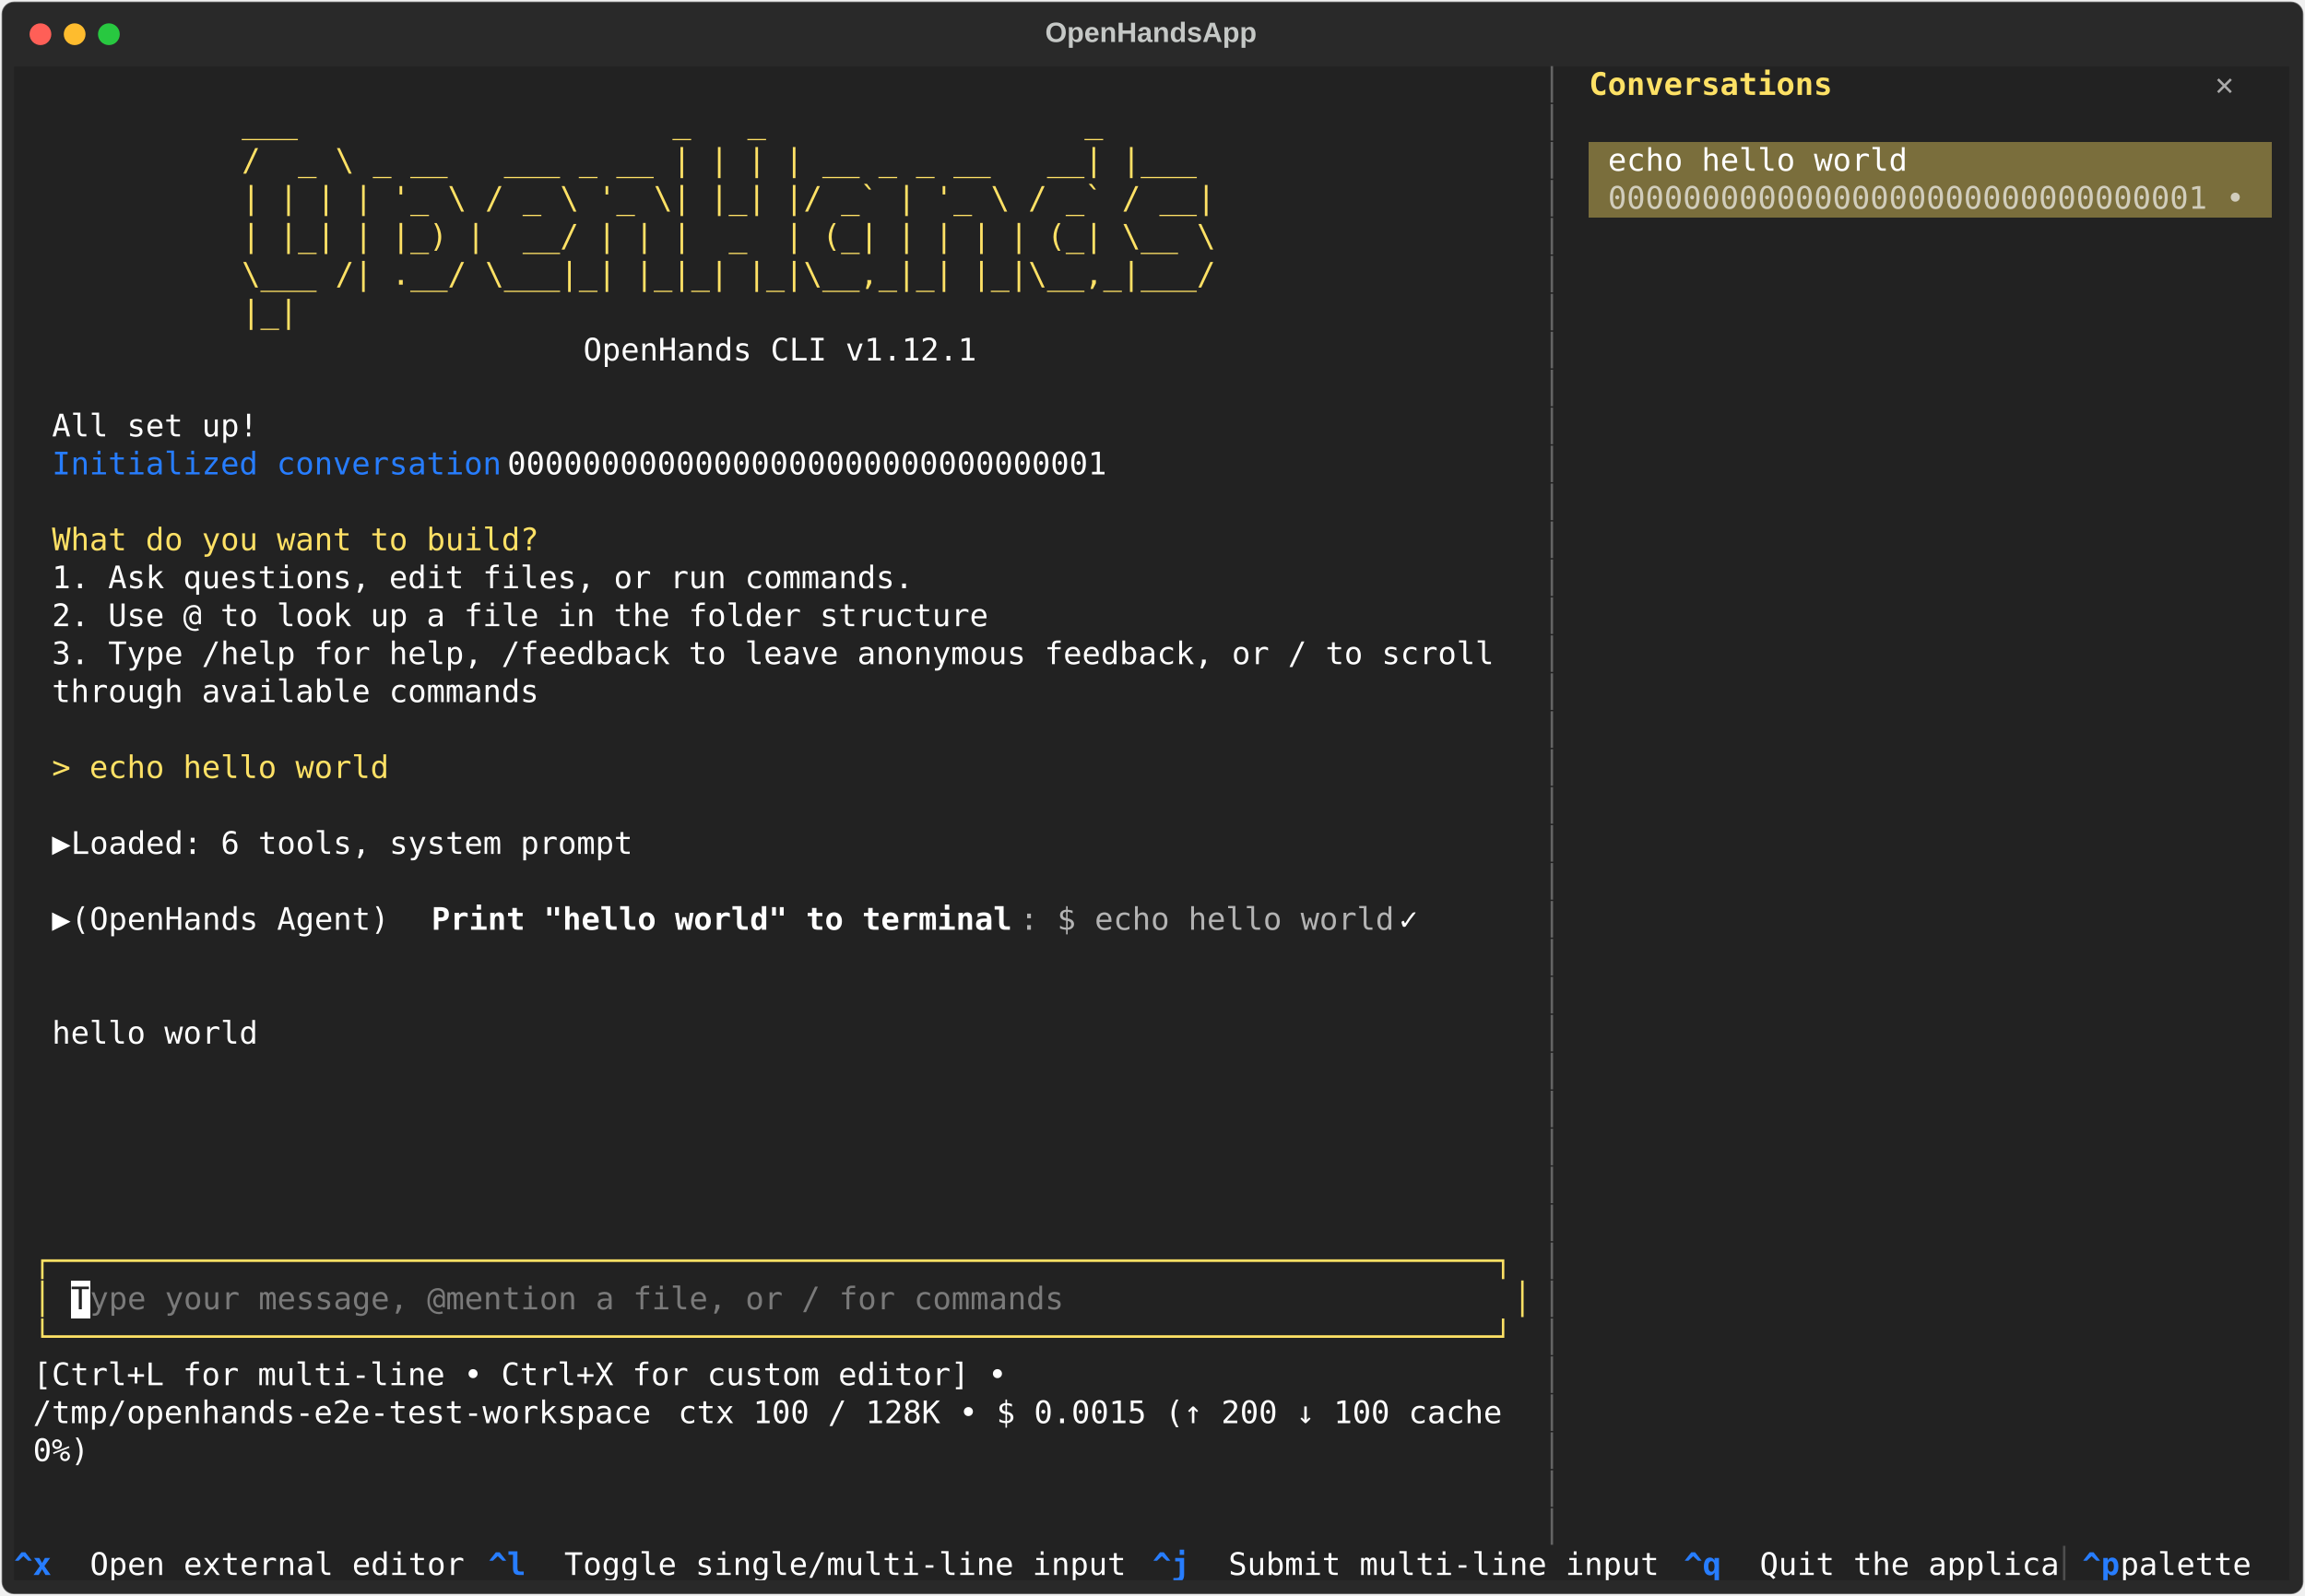
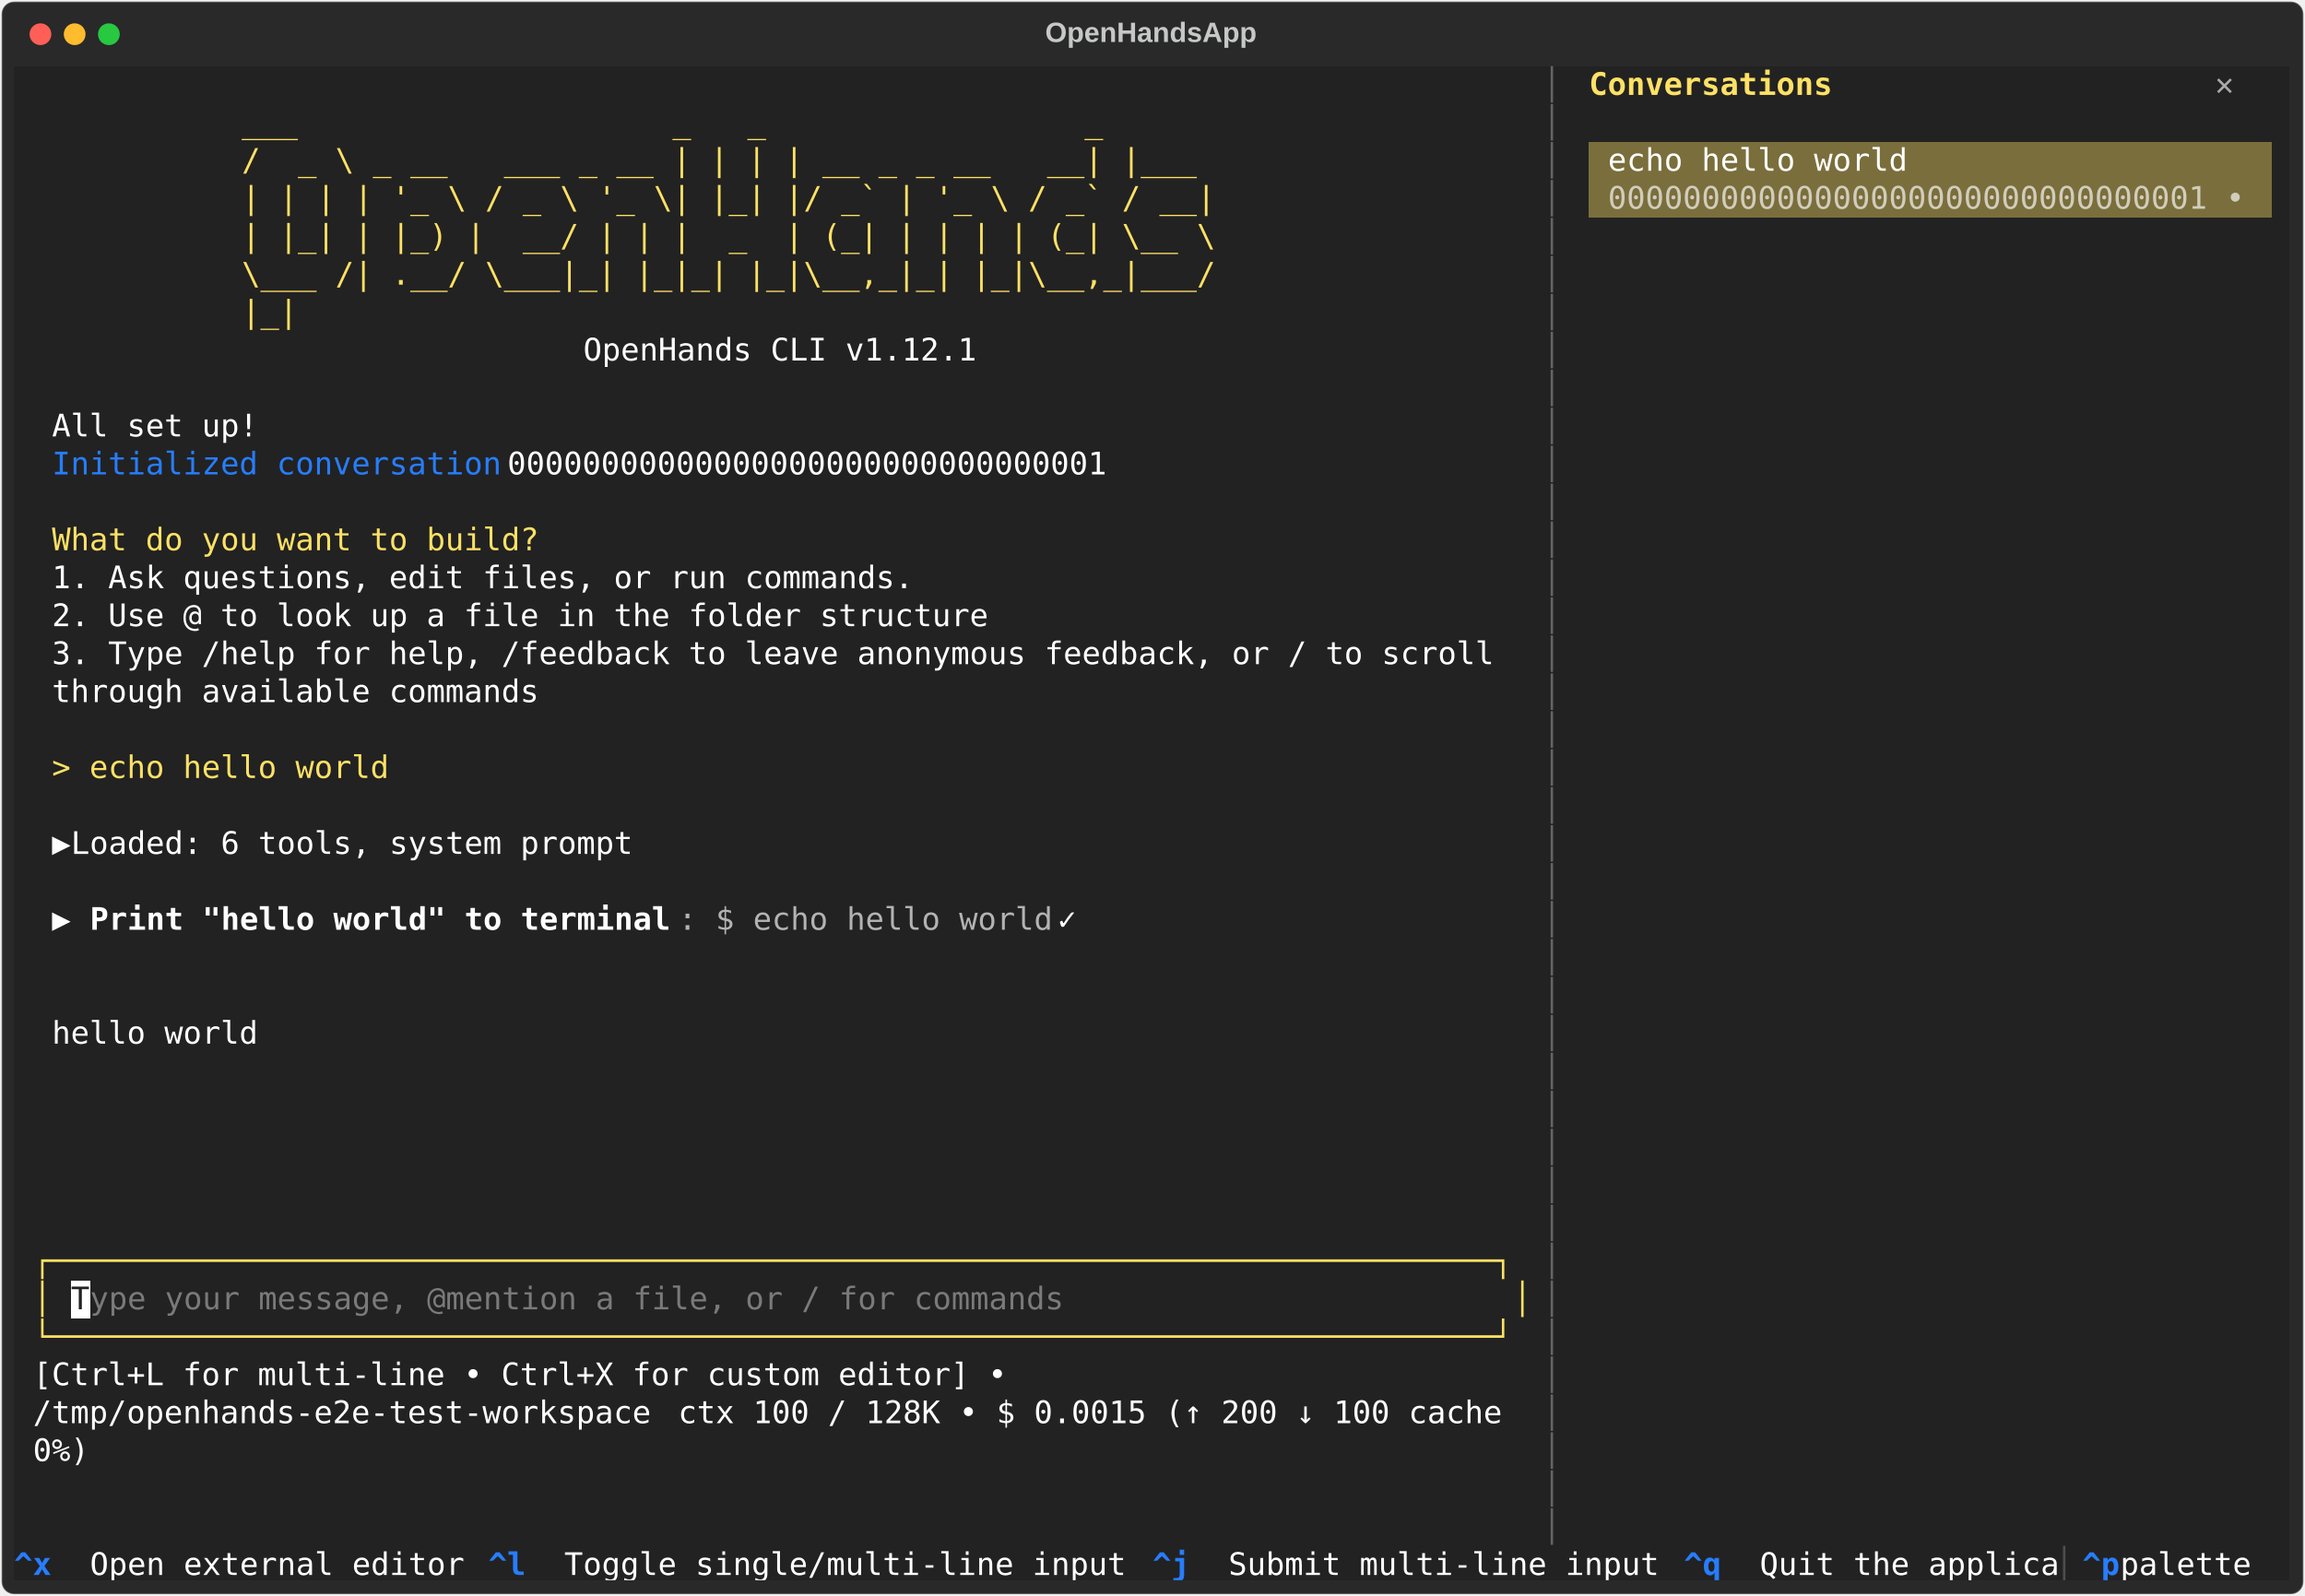
<svg xmlns="http://www.w3.org/2000/svg" class="rich-terminal" viewBox="0 0 1482 1026.0">
  <style>

    @font-face {
        font-family: "Fira Code";
        src: local("FiraCode-Regular"),
                url("https://cdnjs.cloudflare.com/ajax/libs/firacode/6.2.0/woff2/FiraCode-Regular.woff2") format("woff2"),
                url("https://cdnjs.cloudflare.com/ajax/libs/firacode/6.2.0/woff/FiraCode-Regular.woff") format("woff");
        font-style: normal;
        font-weight: 400;
    }
    @font-face {
        font-family: "Fira Code";
        src: local("FiraCode-Bold"),
                url("https://cdnjs.cloudflare.com/ajax/libs/firacode/6.2.0/woff2/FiraCode-Bold.woff2") format("woff2"),
                url("https://cdnjs.cloudflare.com/ajax/libs/firacode/6.2.0/woff/FiraCode-Bold.woff") format("woff");
        font-style: bold;
        font-weight: 700;
    }

    .terminal-matrix {
        font-family: Fira Code, monospace;
        font-size: 20px;
        line-height: 24.4px;
        font-variant-east-asian: full-width;
    }

    .terminal-title {
        font-size: 18px;
        font-weight: bold;
        font-family: arial;
    }

    .terminal-r1 { fill: #c5c8c6 }
.terminal-r2 { fill: #646464 }
.terminal-r3 { fill: #fee165;font-weight: bold }
.terminal-r4 { fill: #aaaaaa;font-weight: bold }
.terminal-r5 { fill: #ffe165 }
.terminal-r6 { fill: #ffffff }
.terminal-r7 { fill: #d1cdbc }
.terminal-r8 { fill: #277dff }
.terminal-r9 { fill: #fee165 }
.terminal-r10 { fill: #ffffff;font-weight: bold }
.terminal-r11 { fill: #b3b3b3 }
.terminal-r12 { fill: #222222 }
.terminal-r13 { fill: #7a7a7a }
.terminal-r14 { fill: #277dff;font-weight: bold }
.terminal-r15 { fill: #4e4e4e }
    </style>
  <defs>
    <clipPath id="terminal-clip-terminal">
      <rect x="0" y="0" width="1463.0" height="975.0" />
    </clipPath>
    <clipPath id="terminal-line-0">
      <rect x="0" y="1.5" width="1464" height="24.65" />
    </clipPath>
    <clipPath id="terminal-line-1">
      <rect x="0" y="25.9" width="1464" height="24.65" />
    </clipPath>
    <clipPath id="terminal-line-2">
      <rect x="0" y="50.3" width="1464" height="24.65" />
    </clipPath>
    <clipPath id="terminal-line-3">
      <rect x="0" y="74.7" width="1464" height="24.65" />
    </clipPath>
    <clipPath id="terminal-line-4">
      <rect x="0" y="99.1" width="1464" height="24.65" />
    </clipPath>
    <clipPath id="terminal-line-5">
      <rect x="0" y="123.5" width="1464" height="24.65" />
    </clipPath>
    <clipPath id="terminal-line-6">
      <rect x="0" y="147.9" width="1464" height="24.65" />
    </clipPath>
    <clipPath id="terminal-line-7">
      <rect x="0" y="172.3" width="1464" height="24.65" />
    </clipPath>
    <clipPath id="terminal-line-8">
      <rect x="0" y="196.7" width="1464" height="24.65" />
    </clipPath>
    <clipPath id="terminal-line-9">
      <rect x="0" y="221.1" width="1464" height="24.65" />
    </clipPath>
    <clipPath id="terminal-line-10">
      <rect x="0" y="245.5" width="1464" height="24.65" />
    </clipPath>
    <clipPath id="terminal-line-11">
      <rect x="0" y="269.9" width="1464" height="24.65" />
    </clipPath>
    <clipPath id="terminal-line-12">
      <rect x="0" y="294.3" width="1464" height="24.65" />
    </clipPath>
    <clipPath id="terminal-line-13">
      <rect x="0" y="318.7" width="1464" height="24.65" />
    </clipPath>
    <clipPath id="terminal-line-14">
      <rect x="0" y="343.1" width="1464" height="24.65" />
    </clipPath>
    <clipPath id="terminal-line-15">
      <rect x="0" y="367.5" width="1464" height="24.65" />
    </clipPath>
    <clipPath id="terminal-line-16">
      <rect x="0" y="391.9" width="1464" height="24.65" />
    </clipPath>
    <clipPath id="terminal-line-17">
      <rect x="0" y="416.3" width="1464" height="24.65" />
    </clipPath>
    <clipPath id="terminal-line-18">
      <rect x="0" y="440.7" width="1464" height="24.65" />
    </clipPath>
    <clipPath id="terminal-line-19">
      <rect x="0" y="465.1" width="1464" height="24.65" />
    </clipPath>
    <clipPath id="terminal-line-20">
      <rect x="0" y="489.5" width="1464" height="24.65" />
    </clipPath>
    <clipPath id="terminal-line-21">
      <rect x="0" y="513.9" width="1464" height="24.65" />
    </clipPath>
    <clipPath id="terminal-line-22">
      <rect x="0" y="538.3" width="1464" height="24.65" />
    </clipPath>
    <clipPath id="terminal-line-23">
      <rect x="0" y="562.7" width="1464" height="24.65" />
    </clipPath>
    <clipPath id="terminal-line-24">
      <rect x="0" y="587.1" width="1464" height="24.65" />
    </clipPath>
    <clipPath id="terminal-line-25">
      <rect x="0" y="611.5" width="1464" height="24.65" />
    </clipPath>
    <clipPath id="terminal-line-26">
      <rect x="0" y="635.9" width="1464" height="24.65" />
    </clipPath>
    <clipPath id="terminal-line-27">
      <rect x="0" y="660.3" width="1464" height="24.65" />
    </clipPath>
    <clipPath id="terminal-line-28">
      <rect x="0" y="684.7" width="1464" height="24.65" />
    </clipPath>
    <clipPath id="terminal-line-29">
      <rect x="0" y="709.1" width="1464" height="24.65" />
    </clipPath>
    <clipPath id="terminal-line-30">
      <rect x="0" y="733.5" width="1464" height="24.65" />
    </clipPath>
    <clipPath id="terminal-line-31">
      <rect x="0" y="757.9" width="1464" height="24.65" />
    </clipPath>
    <clipPath id="terminal-line-32">
      <rect x="0" y="782.3" width="1464" height="24.65" />
    </clipPath>
    <clipPath id="terminal-line-33">
      <rect x="0" y="806.7" width="1464" height="24.65" />
    </clipPath>
    <clipPath id="terminal-line-34">
      <rect x="0" y="831.1" width="1464" height="24.65" />
    </clipPath>
    <clipPath id="terminal-line-35">
      <rect x="0" y="855.5" width="1464" height="24.65" />
    </clipPath>
    <clipPath id="terminal-line-36">
      <rect x="0" y="879.9" width="1464" height="24.65" />
    </clipPath>
    <clipPath id="terminal-line-37">
      <rect x="0" y="904.3" width="1464" height="24.65" />
    </clipPath>
    <clipPath id="terminal-line-38">
      <rect x="0" y="928.7" width="1464" height="24.65" />
    </clipPath>
  </defs>
  <rect fill="#292929" stroke="rgba(255,255,255,0.35)" stroke-width="1" x="1" y="1" width="1480" height="1024" rx="8" />
  <text class="terminal-title" fill="#c5c8c6" text-anchor="middle" x="740" y="27">OpenHandsApp</text>
  <g transform="translate(26,22)">
    <circle cx="0" cy="0" r="7" fill="#ff5f57" />
    <circle cx="22" cy="0" r="7" fill="#febc2e" />
    <circle cx="44" cy="0" r="7" fill="#28c840" />
  </g>
  <g transform="translate(9, 41)" clip-path="url(#terminal-clip-terminal)">
    <rect fill="#222222" x="0" y="1.5" width="988.2" height="24.65" shape-rendering="crispEdges" />
    <rect fill="#222222" x="988.2" y="1.5" width="12.2" height="24.65" shape-rendering="crispEdges" />
    <rect fill="#222222" x="1000.4" y="1.5" width="12.2" height="24.65" shape-rendering="crispEdges" />
    <rect fill="#222222" x="1012.6" y="1.5" width="158.6" height="24.65" shape-rendering="crispEdges" />
    <rect fill="#222222" x="1171.2" y="1.5" width="244" height="24.65" shape-rendering="crispEdges" />
    <rect fill="#222222" x="1415.2" y="1.5" width="36.6" height="24.65" shape-rendering="crispEdges" />
    <rect fill="#222222" x="1451.8" y="1.5" width="12.2" height="24.65" shape-rendering="crispEdges" />
    <rect fill="#222222" x="0" y="25.9" width="146.4" height="24.65" shape-rendering="crispEdges" />
    <rect fill="#222222" x="146.4" y="25.9" width="695.4" height="24.65" shape-rendering="crispEdges" />
    <rect fill="#222222" x="841.8" y="25.9" width="146.4" height="24.65" shape-rendering="crispEdges" />
    <rect fill="#222222" x="988.2" y="25.9" width="12.2" height="24.65" shape-rendering="crispEdges" />
    <rect fill="#222222" x="1000.4" y="25.9" width="463.6" height="24.65" shape-rendering="crispEdges" />
    <rect fill="#222222" x="0" y="50.3" width="146.4" height="24.65" shape-rendering="crispEdges" />
    <rect fill="#222222" x="146.4" y="50.3" width="695.4" height="24.65" shape-rendering="crispEdges" />
    <rect fill="#222222" x="841.8" y="50.3" width="146.4" height="24.65" shape-rendering="crispEdges" />
    <rect fill="#222222" x="988.2" y="50.3" width="12.2" height="24.65" shape-rendering="crispEdges" />
    <rect fill="#222222" x="1000.4" y="50.3" width="12.2" height="24.65" shape-rendering="crispEdges" />
    <rect fill="#7a6e3c" x="1012.6" y="50.3" width="12.2" height="24.65" shape-rendering="crispEdges" />
    <rect fill="#7a6e3c" x="1024.8" y="50.3" width="195.2" height="24.65" shape-rendering="crispEdges" />
    <rect fill="#7a6e3c" x="1220" y="50.3" width="231.8" height="24.65" shape-rendering="crispEdges" />
    <rect fill="#222222" x="1451.8" y="50.3" width="12.2" height="24.65" shape-rendering="crispEdges" />
    <rect fill="#222222" x="0" y="74.7" width="146.4" height="24.65" shape-rendering="crispEdges" />
    <rect fill="#222222" x="146.4" y="74.7" width="695.4" height="24.65" shape-rendering="crispEdges" />
    <rect fill="#222222" x="841.8" y="74.7" width="146.4" height="24.65" shape-rendering="crispEdges" />
    <rect fill="#222222" x="988.2" y="74.7" width="12.2" height="24.65" shape-rendering="crispEdges" />
    <rect fill="#222222" x="1000.4" y="74.7" width="12.2" height="24.65" shape-rendering="crispEdges" />
    <rect fill="#7a6e3c" x="1012.6" y="74.7" width="12.2" height="24.65" shape-rendering="crispEdges" />
    <rect fill="#7a6e3c" x="1024.8" y="74.7" width="414.8" height="24.65" shape-rendering="crispEdges" />
    <rect fill="#7a6e3c" x="1439.6" y="74.7" width="12.2" height="24.65" shape-rendering="crispEdges" />
    <rect fill="#222222" x="1451.8" y="74.7" width="12.2" height="24.65" shape-rendering="crispEdges" />
    <rect fill="#222222" x="0" y="99.1" width="146.4" height="24.65" shape-rendering="crispEdges" />
    <rect fill="#222222" x="146.4" y="99.1" width="695.4" height="24.65" shape-rendering="crispEdges" />
    <rect fill="#222222" x="841.8" y="99.1" width="146.4" height="24.65" shape-rendering="crispEdges" />
    <rect fill="#222222" x="988.2" y="99.1" width="12.2" height="24.65" shape-rendering="crispEdges" />
    <rect fill="#222222" x="1000.4" y="99.1" width="463.6" height="24.65" shape-rendering="crispEdges" />
    <rect fill="#222222" x="0" y="123.5" width="146.4" height="24.65" shape-rendering="crispEdges" />
    <rect fill="#222222" x="146.4" y="123.5" width="695.4" height="24.65" shape-rendering="crispEdges" />
    <rect fill="#222222" x="841.8" y="123.5" width="146.4" height="24.65" shape-rendering="crispEdges" />
    <rect fill="#222222" x="988.2" y="123.5" width="12.2" height="24.65" shape-rendering="crispEdges" />
    <rect fill="#222222" x="1000.4" y="123.5" width="463.6" height="24.65" shape-rendering="crispEdges" />
    <rect fill="#222222" x="0" y="147.9" width="146.4" height="24.65" shape-rendering="crispEdges" />
    <rect fill="#222222" x="146.4" y="147.9" width="695.4" height="24.65" shape-rendering="crispEdges" />
    <rect fill="#222222" x="841.8" y="147.9" width="146.4" height="24.65" shape-rendering="crispEdges" />
    <rect fill="#222222" x="988.2" y="147.9" width="12.2" height="24.65" shape-rendering="crispEdges" />
    <rect fill="#222222" x="1000.4" y="147.9" width="463.6" height="24.65" shape-rendering="crispEdges" />
    <rect fill="#222222" x="0" y="172.3" width="366" height="24.65" shape-rendering="crispEdges" />
    <rect fill="#222222" x="366" y="172.3" width="256.2" height="24.65" shape-rendering="crispEdges" />
    <rect fill="#222222" x="622.2" y="172.3" width="366" height="24.65" shape-rendering="crispEdges" />
    <rect fill="#222222" x="988.2" y="172.3" width="12.2" height="24.65" shape-rendering="crispEdges" />
    <rect fill="#222222" x="1000.4" y="172.3" width="463.6" height="24.65" shape-rendering="crispEdges" />
    <rect fill="#222222" x="0" y="196.7" width="988.2" height="24.65" shape-rendering="crispEdges" />
    <rect fill="#222222" x="988.2" y="196.7" width="12.2" height="24.65" shape-rendering="crispEdges" />
    <rect fill="#222222" x="1000.4" y="196.7" width="463.6" height="24.65" shape-rendering="crispEdges" />
    <rect fill="#222222" x="0" y="221.1" width="24.4" height="24.65" shape-rendering="crispEdges" />
    <rect fill="#222222" x="24.4" y="221.1" width="134.2" height="24.65" shape-rendering="crispEdges" />
    <rect fill="#222222" x="158.6" y="221.1" width="829.6" height="24.65" shape-rendering="crispEdges" />
    <rect fill="#222222" x="988.2" y="221.1" width="12.2" height="24.65" shape-rendering="crispEdges" />
    <rect fill="#222222" x="1000.4" y="221.1" width="463.6" height="24.65" shape-rendering="crispEdges" />
    <rect fill="#222222" x="0" y="245.5" width="24.4" height="24.65" shape-rendering="crispEdges" />
    <rect fill="#222222" x="24.4" y="245.5" width="292.8" height="24.65" shape-rendering="crispEdges" />
    <rect fill="#222222" x="317.2" y="245.5" width="402.6" height="24.65" shape-rendering="crispEdges" />
    <rect fill="#222222" x="719.8" y="245.5" width="268.4" height="24.65" shape-rendering="crispEdges" />
    <rect fill="#222222" x="988.2" y="245.5" width="12.2" height="24.65" shape-rendering="crispEdges" />
    <rect fill="#222222" x="1000.4" y="245.5" width="463.6" height="24.65" shape-rendering="crispEdges" />
    <rect fill="#222222" x="0" y="269.9" width="988.2" height="24.65" shape-rendering="crispEdges" />
    <rect fill="#222222" x="988.2" y="269.9" width="12.2" height="24.65" shape-rendering="crispEdges" />
    <rect fill="#222222" x="1000.4" y="269.9" width="463.6" height="24.65" shape-rendering="crispEdges" />
    <rect fill="#222222" x="0" y="294.3" width="24.4" height="24.65" shape-rendering="crispEdges" />
    <rect fill="#222222" x="24.4" y="294.3" width="317.2" height="24.65" shape-rendering="crispEdges" />
    <rect fill="#222222" x="341.6" y="294.3" width="646.6" height="24.65" shape-rendering="crispEdges" />
    <rect fill="#222222" x="988.2" y="294.3" width="12.2" height="24.65" shape-rendering="crispEdges" />
    <rect fill="#222222" x="1000.4" y="294.3" width="463.6" height="24.65" shape-rendering="crispEdges" />
    <rect fill="#222222" x="0" y="318.7" width="24.4" height="24.65" shape-rendering="crispEdges" />
    <rect fill="#222222" x="24.4" y="318.7" width="561.2" height="24.65" shape-rendering="crispEdges" />
    <rect fill="#222222" x="585.6" y="318.7" width="402.6" height="24.65" shape-rendering="crispEdges" />
    <rect fill="#222222" x="988.2" y="318.7" width="12.2" height="24.65" shape-rendering="crispEdges" />
    <rect fill="#222222" x="1000.4" y="318.7" width="463.6" height="24.65" shape-rendering="crispEdges" />
    <rect fill="#222222" x="0" y="343.1" width="24.4" height="24.65" shape-rendering="crispEdges" />
    <rect fill="#222222" x="24.4" y="343.1" width="610" height="24.65" shape-rendering="crispEdges" />
    <rect fill="#222222" x="634.4" y="343.1" width="353.8" height="24.65" shape-rendering="crispEdges" />
    <rect fill="#222222" x="988.2" y="343.1" width="12.2" height="24.65" shape-rendering="crispEdges" />
    <rect fill="#222222" x="1000.4" y="343.1" width="463.6" height="24.65" shape-rendering="crispEdges" />
    <rect fill="#222222" x="0" y="367.5" width="24.4" height="24.65" shape-rendering="crispEdges" />
    <rect fill="#222222" x="24.4" y="367.5" width="939.4" height="24.65" shape-rendering="crispEdges" />
    <rect fill="#222222" x="963.8" y="367.5" width="24.4" height="24.65" shape-rendering="crispEdges" />
    <rect fill="#222222" x="988.2" y="367.5" width="12.2" height="24.65" shape-rendering="crispEdges" />
    <rect fill="#222222" x="1000.4" y="367.5" width="463.6" height="24.65" shape-rendering="crispEdges" />
    <rect fill="#222222" x="0" y="391.9" width="24.4" height="24.65" shape-rendering="crispEdges" />
    <rect fill="#222222" x="24.4" y="391.9" width="317.2" height="24.65" shape-rendering="crispEdges" />
    <rect fill="#222222" x="341.6" y="391.9" width="646.6" height="24.65" shape-rendering="crispEdges" />
    <rect fill="#222222" x="988.2" y="391.9" width="12.2" height="24.65" shape-rendering="crispEdges" />
    <rect fill="#222222" x="1000.4" y="391.9" width="463.6" height="24.65" shape-rendering="crispEdges" />
    <rect fill="#222222" x="0" y="416.3" width="988.2" height="24.65" shape-rendering="crispEdges" />
    <rect fill="#222222" x="988.2" y="416.3" width="12.2" height="24.65" shape-rendering="crispEdges" />
    <rect fill="#222222" x="1000.4" y="416.3" width="463.6" height="24.65" shape-rendering="crispEdges" />
    <rect fill="#222222" x="0" y="440.7" width="24.4" height="24.65" shape-rendering="crispEdges" />
    <rect fill="#222222" x="24.4" y="440.7" width="219.6" height="24.65" shape-rendering="crispEdges" />
    <rect fill="#222222" x="244" y="440.7" width="744.2" height="24.65" shape-rendering="crispEdges" />
    <rect fill="#222222" x="988.2" y="440.7" width="12.2" height="24.65" shape-rendering="crispEdges" />
    <rect fill="#222222" x="1000.4" y="440.7" width="463.6" height="24.65" shape-rendering="crispEdges" />
    <rect fill="#222222" x="0" y="465.1" width="988.2" height="24.65" shape-rendering="crispEdges" />
    <rect fill="#222222" x="988.2" y="465.1" width="12.2" height="24.65" shape-rendering="crispEdges" />
    <rect fill="#222222" x="1000.4" y="465.1" width="463.6" height="24.65" shape-rendering="crispEdges" />
    <rect fill="#222222" x="0" y="489.5" width="24.4" height="24.65" shape-rendering="crispEdges" />
    <rect fill="#222222" x="24.4" y="489.5" width="12.2" height="24.65" shape-rendering="crispEdges" />
    <rect fill="#222222" x="36.6" y="489.5" width="378.2" height="24.65" shape-rendering="crispEdges" />
    <rect fill="#222222" x="414.8" y="489.5" width="573.4" height="24.65" shape-rendering="crispEdges" />
    <rect fill="#222222" x="988.2" y="489.5" width="12.2" height="24.65" shape-rendering="crispEdges" />
    <rect fill="#222222" x="1000.4" y="489.5" width="463.6" height="24.65" shape-rendering="crispEdges" />
    <rect fill="#222222" x="0" y="513.9" width="988.2" height="24.65" shape-rendering="crispEdges" />
    <rect fill="#222222" x="988.2" y="513.9" width="12.2" height="24.65" shape-rendering="crispEdges" />
    <rect fill="#222222" x="1000.4" y="513.9" width="463.6" height="24.65" shape-rendering="crispEdges" />
    <rect fill="#222222" x="0" y="538.3" width="24.4" height="24.65" shape-rendering="crispEdges" />
    <rect fill="#222222" x="24.4" y="538.3" width="12.2" height="24.65" shape-rendering="crispEdges" />
-     <rect fill="#222222" x="36.6" y="538.3" width="231.8" height="24.65" shape-rendering="crispEdges" />
-     <rect fill="#222222" x="268.4" y="538.3" width="378.2" height="24.65" shape-rendering="crispEdges" />
-     <rect fill="#222222" x="646.6" y="538.3" width="244" height="24.65" shape-rendering="crispEdges" />
-     <rect fill="#222222" x="890.6" y="538.3" width="24.4" height="24.65" shape-rendering="crispEdges" />
-     <rect fill="#222222" x="915" y="538.3" width="73.2" height="24.65" shape-rendering="crispEdges" />
+     <rect fill="#222222" x="36.6" y="538.3" width="12.2" height="24.65" shape-rendering="crispEdges" />
+     <rect fill="#222222" x="48.8" y="538.3" width="378.2" height="24.65" shape-rendering="crispEdges" />
+     <rect fill="#222222" x="427" y="538.3" width="244" height="24.65" shape-rendering="crispEdges" />
+     <rect fill="#222222" x="671" y="538.3" width="24.4" height="24.65" shape-rendering="crispEdges" />
+     <rect fill="#222222" x="695.4" y="538.3" width="292.8" height="24.65" shape-rendering="crispEdges" />
    <rect fill="#222222" x="988.2" y="538.3" width="12.2" height="24.65" shape-rendering="crispEdges" />
    <rect fill="#222222" x="1000.4" y="538.3" width="463.6" height="24.65" shape-rendering="crispEdges" />
    <rect fill="#222222" x="0" y="562.7" width="988.2" height="24.65" shape-rendering="crispEdges" />
    <rect fill="#222222" x="988.2" y="562.7" width="12.2" height="24.65" shape-rendering="crispEdges" />
    <rect fill="#222222" x="1000.4" y="562.7" width="463.6" height="24.65" shape-rendering="crispEdges" />
    <rect fill="#222222" x="0" y="587.1" width="988.2" height="24.65" shape-rendering="crispEdges" />
    <rect fill="#222222" x="988.2" y="587.1" width="12.2" height="24.65" shape-rendering="crispEdges" />
    <rect fill="#222222" x="1000.4" y="587.1" width="463.6" height="24.65" shape-rendering="crispEdges" />
    <rect fill="#222222" x="0" y="611.5" width="24.4" height="24.65" shape-rendering="crispEdges" />
    <rect fill="#222222" x="24.4" y="611.5" width="134.2" height="24.65" shape-rendering="crispEdges" />
    <rect fill="#222222" x="158.6" y="611.5" width="829.6" height="24.65" shape-rendering="crispEdges" />
    <rect fill="#222222" x="988.2" y="611.5" width="12.2" height="24.65" shape-rendering="crispEdges" />
    <rect fill="#222222" x="1000.4" y="611.5" width="463.6" height="24.65" shape-rendering="crispEdges" />
    <rect fill="#222222" x="0" y="635.9" width="988.2" height="24.65" shape-rendering="crispEdges" />
    <rect fill="#222222" x="988.2" y="635.9" width="12.2" height="24.65" shape-rendering="crispEdges" />
    <rect fill="#222222" x="1000.4" y="635.9" width="463.6" height="24.65" shape-rendering="crispEdges" />
    <rect fill="#222222" x="0" y="660.3" width="988.2" height="24.65" shape-rendering="crispEdges" />
    <rect fill="#222222" x="988.2" y="660.3" width="12.2" height="24.65" shape-rendering="crispEdges" />
    <rect fill="#222222" x="1000.4" y="660.3" width="463.6" height="24.65" shape-rendering="crispEdges" />
    <rect fill="#222222" x="0" y="684.7" width="988.2" height="24.65" shape-rendering="crispEdges" />
    <rect fill="#222222" x="988.2" y="684.7" width="12.2" height="24.65" shape-rendering="crispEdges" />
    <rect fill="#222222" x="1000.4" y="684.7" width="463.6" height="24.65" shape-rendering="crispEdges" />
    <rect fill="#222222" x="0" y="709.1" width="988.2" height="24.65" shape-rendering="crispEdges" />
    <rect fill="#222222" x="988.2" y="709.1" width="12.2" height="24.65" shape-rendering="crispEdges" />
    <rect fill="#222222" x="1000.4" y="709.1" width="463.6" height="24.65" shape-rendering="crispEdges" />
    <rect fill="#222222" x="0" y="733.5" width="12.2" height="24.65" shape-rendering="crispEdges" />
    <rect fill="#222222" x="12.2" y="733.5" width="12.2" height="24.65" shape-rendering="crispEdges" />
    <rect fill="#222222" x="24.4" y="733.5" width="963.8" height="24.65" shape-rendering="crispEdges" />
    <rect fill="#222222" x="988.2" y="733.5" width="12.2" height="24.65" shape-rendering="crispEdges" />
    <rect fill="#222222" x="1000.4" y="733.5" width="463.6" height="24.65" shape-rendering="crispEdges" />
    <rect fill="#222222" x="0" y="757.9" width="12.2" height="24.65" shape-rendering="crispEdges" />
    <rect fill="#222222" x="12.2" y="757.9" width="963.8" height="24.65" shape-rendering="crispEdges" />
    <rect fill="#222222" x="976" y="757.9" width="12.2" height="24.65" shape-rendering="crispEdges" />
    <rect fill="#222222" x="988.2" y="757.9" width="12.2" height="24.65" shape-rendering="crispEdges" />
    <rect fill="#222222" x="1000.4" y="757.9" width="463.6" height="24.65" shape-rendering="crispEdges" />
    <rect fill="#222222" x="0" y="782.3" width="12.2" height="24.65" shape-rendering="crispEdges" />
    <rect fill="#222222" x="12.2" y="782.3" width="12.2" height="24.65" shape-rendering="crispEdges" />
    <rect fill="#222222" x="24.4" y="782.3" width="12.2" height="24.65" shape-rendering="crispEdges" />
    <rect fill="#ffffff" x="36.6" y="782.3" width="12.2" height="24.65" shape-rendering="crispEdges" />
    <rect fill="#222222" x="48.8" y="782.3" width="634.4" height="24.65" shape-rendering="crispEdges" />
    <rect fill="#222222" x="683.2" y="782.3" width="280.6" height="24.65" shape-rendering="crispEdges" />
    <rect fill="#222222" x="963.8" y="782.3" width="12.2" height="24.65" shape-rendering="crispEdges" />
    <rect fill="#222222" x="976" y="782.3" width="12.2" height="24.65" shape-rendering="crispEdges" />
    <rect fill="#222222" x="988.2" y="782.3" width="12.2" height="24.65" shape-rendering="crispEdges" />
    <rect fill="#222222" x="1000.4" y="782.3" width="463.6" height="24.65" shape-rendering="crispEdges" />
    <rect fill="#222222" x="0" y="806.7" width="12.2" height="24.65" shape-rendering="crispEdges" />
    <rect fill="#222222" x="12.2" y="806.7" width="963.8" height="24.65" shape-rendering="crispEdges" />
    <rect fill="#222222" x="976" y="806.7" width="12.2" height="24.65" shape-rendering="crispEdges" />
    <rect fill="#222222" x="988.2" y="806.7" width="12.2" height="24.65" shape-rendering="crispEdges" />
    <rect fill="#222222" x="1000.4" y="806.7" width="463.6" height="24.65" shape-rendering="crispEdges" />
    <rect fill="#222222" x="0" y="831.1" width="12.2" height="24.65" shape-rendering="crispEdges" />
    <rect fill="#222222" x="12.2" y="831.1" width="634.4" height="24.65" shape-rendering="crispEdges" />
    <rect fill="#222222" x="646.6" y="831.1" width="341.6" height="24.65" shape-rendering="crispEdges" />
    <rect fill="#222222" x="988.2" y="831.1" width="12.2" height="24.65" shape-rendering="crispEdges" />
    <rect fill="#222222" x="1000.4" y="831.1" width="463.6" height="24.65" shape-rendering="crispEdges" />
    <rect fill="#222222" x="0" y="855.5" width="12.2" height="24.65" shape-rendering="crispEdges" />
    <rect fill="#222222" x="12.2" y="855.5" width="414.8" height="24.65" shape-rendering="crispEdges" />
    <rect fill="#222222" x="427" y="855.5" width="536.8" height="24.65" shape-rendering="crispEdges" />
    <rect fill="#222222" x="963.8" y="855.5" width="24.4" height="24.65" shape-rendering="crispEdges" />
    <rect fill="#222222" x="988.2" y="855.5" width="12.2" height="24.65" shape-rendering="crispEdges" />
    <rect fill="#222222" x="1000.4" y="855.5" width="463.6" height="24.65" shape-rendering="crispEdges" />
    <rect fill="#222222" x="0" y="879.9" width="12.2" height="24.65" shape-rendering="crispEdges" />
    <rect fill="#222222" x="12.2" y="879.9" width="36.6" height="24.65" shape-rendering="crispEdges" />
    <rect fill="#222222" x="48.8" y="879.9" width="939.4" height="24.65" shape-rendering="crispEdges" />
    <rect fill="#222222" x="988.2" y="879.9" width="12.2" height="24.65" shape-rendering="crispEdges" />
    <rect fill="#222222" x="1000.4" y="879.9" width="463.6" height="24.65" shape-rendering="crispEdges" />
    <rect fill="#222222" x="0" y="904.3" width="988.2" height="24.65" shape-rendering="crispEdges" />
    <rect fill="#222222" x="988.2" y="904.3" width="12.2" height="24.65" shape-rendering="crispEdges" />
    <rect fill="#222222" x="1000.4" y="904.3" width="463.6" height="24.65" shape-rendering="crispEdges" />
    <rect fill="#222222" x="0" y="928.7" width="988.2" height="24.65" shape-rendering="crispEdges" />
    <rect fill="#222222" x="988.2" y="928.7" width="12.2" height="24.65" shape-rendering="crispEdges" />
    <rect fill="#222222" x="1000.4" y="928.7" width="463.6" height="24.65" shape-rendering="crispEdges" />
    <rect fill="#222222" x="0" y="953.1" width="48.8" height="24.65" shape-rendering="crispEdges" />
    <rect fill="#222222" x="48.8" y="953.1" width="256.2" height="24.65" shape-rendering="crispEdges" />
    <rect fill="#222222" x="305" y="953.1" width="48.8" height="24.65" shape-rendering="crispEdges" />
    <rect fill="#222222" x="353.8" y="953.1" width="378.2" height="24.65" shape-rendering="crispEdges" />
    <rect fill="#222222" x="732" y="953.1" width="48.8" height="24.65" shape-rendering="crispEdges" />
    <rect fill="#222222" x="780.8" y="953.1" width="292.8" height="24.65" shape-rendering="crispEdges" />
    <rect fill="#222222" x="1073.6" y="953.1" width="48.8" height="24.65" shape-rendering="crispEdges" />
    <rect fill="#222222" x="1122.4" y="953.1" width="195.2" height="24.65" shape-rendering="crispEdges" />
    <rect fill="#222222" x="1317.6" y="953.1" width="12.2" height="24.65" shape-rendering="crispEdges" />
    <rect fill="#222222" x="1329.8" y="953.1" width="24.4" height="24.65" shape-rendering="crispEdges" />
    <rect fill="#222222" x="1354.2" y="953.1" width="97.6" height="24.65" shape-rendering="crispEdges" />
    <rect fill="#222222" x="1451.8" y="953.1" width="12.2" height="24.65" shape-rendering="crispEdges" />
    <g class="terminal-matrix">
      <text class="terminal-r2" x="988.2" y="20" textLength="12.2" clip-path="url(#terminal-line-0)">▏</text>
      <text class="terminal-r3" x="1012.6" y="20" textLength="158.6" clip-path="url(#terminal-line-0)">Conversations</text>
      <text class="terminal-r4" x="1415.2" y="20" textLength="36.6" clip-path="url(#terminal-line-0)"> ✕ </text>
      <text class="terminal-r1" x="1464" y="20" textLength="12.2" clip-path="url(#terminal-line-0)">
</text>
      <text class="terminal-r5" x="146.4" y="44.4" textLength="695.4" clip-path="url(#terminal-line-1)">     ___                    _   _                 _      </text>
      <text class="terminal-r2" x="988.2" y="44.4" textLength="12.2" clip-path="url(#terminal-line-1)">▏</text>
      <text class="terminal-r1" x="1464" y="44.4" textLength="12.2" clip-path="url(#terminal-line-1)">
</text>
      <text class="terminal-r5" x="146.4" y="68.8" textLength="695.4" clip-path="url(#terminal-line-2)">    /  _ \ _ __   ___ _ __ | | | | __ _ _ __   __| |___  </text>
      <text class="terminal-r2" x="988.2" y="68.8" textLength="12.2" clip-path="url(#terminal-line-2)">▏</text>
      <text class="terminal-r6" x="1024.8" y="68.8" textLength="195.2" clip-path="url(#terminal-line-2)">echo hello world</text>
      <text class="terminal-r1" x="1464" y="68.8" textLength="12.2" clip-path="url(#terminal-line-2)">
</text>
      <text class="terminal-r5" x="146.4" y="93.2" textLength="695.4" clip-path="url(#terminal-line-3)">    | | | | '_ \ / _ \ '_ \| |_| |/ _` | '_ \ / _` / __| </text>
      <text class="terminal-r2" x="988.2" y="93.2" textLength="12.2" clip-path="url(#terminal-line-3)">▏</text>
      <text class="terminal-r7" x="1024.8" y="93.2" textLength="414.8" clip-path="url(#terminal-line-3)">00000000000000000000000000000001 •</text>
      <text class="terminal-r1" x="1464" y="93.2" textLength="12.2" clip-path="url(#terminal-line-3)">
</text>
      <text class="terminal-r5" x="146.4" y="117.6" textLength="695.4" clip-path="url(#terminal-line-4)">    | |_| | |_) |  __/ | | |  _  | (_| | | | | (_| \__ \ </text>
      <text class="terminal-r2" x="988.2" y="117.6" textLength="12.2" clip-path="url(#terminal-line-4)">▏</text>
      <text class="terminal-r1" x="1464" y="117.6" textLength="12.2" clip-path="url(#terminal-line-4)">
</text>
      <text class="terminal-r5" x="146.4" y="142" textLength="695.4" clip-path="url(#terminal-line-5)">    \___ /| .__/ \___|_| |_|_| |_|\__,_|_| |_|\__,_|___/ </text>
      <text class="terminal-r2" x="988.2" y="142" textLength="12.2" clip-path="url(#terminal-line-5)">▏</text>
      <text class="terminal-r1" x="1464" y="142" textLength="12.2" clip-path="url(#terminal-line-5)">
</text>
      <text class="terminal-r5" x="146.4" y="166.4" textLength="695.4" clip-path="url(#terminal-line-6)">          |_|                                            </text>
      <text class="terminal-r2" x="988.2" y="166.4" textLength="12.2" clip-path="url(#terminal-line-6)">▏</text>
      <text class="terminal-r1" x="1464" y="166.4" textLength="12.2" clip-path="url(#terminal-line-6)">
</text>
      <text class="terminal-r6" x="366" y="190.8" textLength="256.2" clip-path="url(#terminal-line-7)">OpenHands CLI v1.12.1</text>
      <text class="terminal-r2" x="988.2" y="190.8" textLength="12.2" clip-path="url(#terminal-line-7)">▏</text>
      <text class="terminal-r1" x="1464" y="190.8" textLength="12.2" clip-path="url(#terminal-line-7)">
</text>
      <text class="terminal-r2" x="988.2" y="215.2" textLength="12.2" clip-path="url(#terminal-line-8)">▏</text>
      <text class="terminal-r1" x="1464" y="215.2" textLength="12.2" clip-path="url(#terminal-line-8)">
</text>
      <text class="terminal-r6" x="24.4" y="239.6" textLength="134.2" clip-path="url(#terminal-line-9)">All set up!</text>
      <text class="terminal-r2" x="988.2" y="239.6" textLength="12.2" clip-path="url(#terminal-line-9)">▏</text>
      <text class="terminal-r1" x="1464" y="239.6" textLength="12.2" clip-path="url(#terminal-line-9)">
</text>
      <text class="terminal-r8" x="24.4" y="264" textLength="292.8" clip-path="url(#terminal-line-10)">Initialized conversation</text>
      <text class="terminal-r6" x="317.2" y="264" textLength="402.6" clip-path="url(#terminal-line-10)"> 00000000000000000000000000000001</text>
      <text class="terminal-r2" x="988.2" y="264" textLength="12.2" clip-path="url(#terminal-line-10)">▏</text>
      <text class="terminal-r1" x="1464" y="264" textLength="12.2" clip-path="url(#terminal-line-10)">
</text>
      <text class="terminal-r2" x="988.2" y="288.4" textLength="12.2" clip-path="url(#terminal-line-11)">▏</text>
      <text class="terminal-r1" x="1464" y="288.4" textLength="12.2" clip-path="url(#terminal-line-11)">
</text>
      <text class="terminal-r5" x="24.4" y="312.8" textLength="317.2" clip-path="url(#terminal-line-12)">What do you want to build?</text>
      <text class="terminal-r2" x="988.2" y="312.8" textLength="12.2" clip-path="url(#terminal-line-12)">▏</text>
      <text class="terminal-r1" x="1464" y="312.8" textLength="12.2" clip-path="url(#terminal-line-12)">
</text>
      <text class="terminal-r6" x="24.4" y="337.2" textLength="561.2" clip-path="url(#terminal-line-13)">1. Ask questions, edit files, or run commands.</text>
      <text class="terminal-r2" x="988.2" y="337.2" textLength="12.2" clip-path="url(#terminal-line-13)">▏</text>
      <text class="terminal-r1" x="1464" y="337.2" textLength="12.2" clip-path="url(#terminal-line-13)">
</text>
      <text class="terminal-r6" x="24.4" y="361.6" textLength="610" clip-path="url(#terminal-line-14)">2. Use @ to look up a file in the folder structure</text>
      <text class="terminal-r2" x="988.2" y="361.6" textLength="12.2" clip-path="url(#terminal-line-14)">▏</text>
      <text class="terminal-r1" x="1464" y="361.6" textLength="12.2" clip-path="url(#terminal-line-14)">
</text>
      <text class="terminal-r6" x="24.4" y="386" textLength="939.4" clip-path="url(#terminal-line-15)">3. Type /help for help, /feedback to leave anonymous feedback, or / to scroll</text>
      <text class="terminal-r2" x="988.2" y="386" textLength="12.2" clip-path="url(#terminal-line-15)">▏</text>
      <text class="terminal-r1" x="1464" y="386" textLength="12.2" clip-path="url(#terminal-line-15)">
</text>
      <text class="terminal-r6" x="24.4" y="410.4" textLength="317.2" clip-path="url(#terminal-line-16)">through available commands</text>
      <text class="terminal-r2" x="988.2" y="410.4" textLength="12.2" clip-path="url(#terminal-line-16)">▏</text>
      <text class="terminal-r1" x="1464" y="410.4" textLength="12.2" clip-path="url(#terminal-line-16)">
</text>
      <text class="terminal-r2" x="988.2" y="434.8" textLength="12.2" clip-path="url(#terminal-line-17)">▏</text>
      <text class="terminal-r1" x="1464" y="434.8" textLength="12.2" clip-path="url(#terminal-line-17)">
</text>
      <text class="terminal-r9" x="24.4" y="459.2" textLength="219.6" clip-path="url(#terminal-line-18)">&gt; echo hello world</text>
      <text class="terminal-r2" x="988.2" y="459.2" textLength="12.2" clip-path="url(#terminal-line-18)">▏</text>
      <text class="terminal-r1" x="1464" y="459.2" textLength="12.2" clip-path="url(#terminal-line-18)">
</text>
      <text class="terminal-r2" x="988.2" y="483.6" textLength="12.2" clip-path="url(#terminal-line-19)">▏</text>
      <text class="terminal-r1" x="1464" y="483.6" textLength="12.2" clip-path="url(#terminal-line-19)">
</text>
      <text class="terminal-r6" x="24.4" y="508" textLength="12.2" clip-path="url(#terminal-line-20)">▶</text>
      <text class="terminal-r6" x="36.6" y="508" textLength="378.2" clip-path="url(#terminal-line-20)"> Loaded: 6 tools, system prompt</text>
      <text class="terminal-r2" x="988.2" y="508" textLength="12.2" clip-path="url(#terminal-line-20)">▏</text>
      <text class="terminal-r1" x="1464" y="508" textLength="12.2" clip-path="url(#terminal-line-20)">
</text>
      <text class="terminal-r2" x="988.2" y="532.4" textLength="12.2" clip-path="url(#terminal-line-21)">▏</text>
      <text class="terminal-r1" x="1464" y="532.4" textLength="12.2" clip-path="url(#terminal-line-21)">
</text>
      <text class="terminal-r6" x="24.4" y="556.8" textLength="12.2" clip-path="url(#terminal-line-22)">▶</text>
-       <text class="terminal-r6" x="36.6" y="556.8" textLength="231.8" clip-path="url(#terminal-line-22)"> (OpenHands Agent) </text>
-       <text class="terminal-r10" x="268.4" y="556.8" textLength="378.2" clip-path="url(#terminal-line-22)">Print "hello world" to terminal</text>
-       <text class="terminal-r11" x="646.6" y="556.8" textLength="244" clip-path="url(#terminal-line-22)">: $ echo hello world</text>
-       <text class="terminal-r6" x="890.6" y="556.8" textLength="24.4" clip-path="url(#terminal-line-22)"> ✓</text>
+       <text class="terminal-r10" x="48.8" y="556.8" textLength="378.2" clip-path="url(#terminal-line-22)">Print "hello world" to terminal</text>
+       <text class="terminal-r11" x="427" y="556.8" textLength="244" clip-path="url(#terminal-line-22)">: $ echo hello world</text>
+       <text class="terminal-r6" x="671" y="556.8" textLength="24.4" clip-path="url(#terminal-line-22)"> ✓</text>
      <text class="terminal-r2" x="988.2" y="556.8" textLength="12.2" clip-path="url(#terminal-line-22)">▏</text>
      <text class="terminal-r1" x="1464" y="556.8" textLength="12.2" clip-path="url(#terminal-line-22)">
</text>
      <text class="terminal-r2" x="988.2" y="581.2" textLength="12.2" clip-path="url(#terminal-line-23)">▏</text>
      <text class="terminal-r1" x="1464" y="581.2" textLength="12.2" clip-path="url(#terminal-line-23)">
</text>
      <text class="terminal-r2" x="988.2" y="605.6" textLength="12.2" clip-path="url(#terminal-line-24)">▏</text>
      <text class="terminal-r1" x="1464" y="605.6" textLength="12.2" clip-path="url(#terminal-line-24)">
</text>
      <text class="terminal-r6" x="24.4" y="630" textLength="134.2" clip-path="url(#terminal-line-25)">hello world</text>
      <text class="terminal-r2" x="988.2" y="630" textLength="12.2" clip-path="url(#terminal-line-25)">▏</text>
      <text class="terminal-r1" x="1464" y="630" textLength="12.2" clip-path="url(#terminal-line-25)">
</text>
      <text class="terminal-r2" x="988.2" y="654.4" textLength="12.2" clip-path="url(#terminal-line-26)">▏</text>
      <text class="terminal-r1" x="1464" y="654.4" textLength="12.2" clip-path="url(#terminal-line-26)">
</text>
      <text class="terminal-r2" x="988.2" y="678.8" textLength="12.2" clip-path="url(#terminal-line-27)">▏</text>
      <text class="terminal-r1" x="1464" y="678.8" textLength="12.2" clip-path="url(#terminal-line-27)">
</text>
      <text class="terminal-r2" x="988.2" y="703.2" textLength="12.2" clip-path="url(#terminal-line-28)">▏</text>
      <text class="terminal-r1" x="1464" y="703.2" textLength="12.2" clip-path="url(#terminal-line-28)">
</text>
      <text class="terminal-r2" x="988.2" y="727.6" textLength="12.2" clip-path="url(#terminal-line-29)">▏</text>
      <text class="terminal-r1" x="1464" y="727.6" textLength="12.2" clip-path="url(#terminal-line-29)">
</text>
      <text class="terminal-r2" x="988.2" y="752" textLength="12.2" clip-path="url(#terminal-line-30)">▏</text>
      <text class="terminal-r1" x="1464" y="752" textLength="12.2" clip-path="url(#terminal-line-30)">
</text>
      <text class="terminal-r9" x="12.2" y="776.4" textLength="963.8" clip-path="url(#terminal-line-31)">┌─────────────────────────────────────────────────────────────────────────────┐</text>
      <text class="terminal-r2" x="988.2" y="776.4" textLength="12.2" clip-path="url(#terminal-line-31)">▏</text>
      <text class="terminal-r1" x="1464" y="776.4" textLength="12.2" clip-path="url(#terminal-line-31)">
</text>
      <text class="terminal-r9" x="12.2" y="800.8" textLength="12.2" clip-path="url(#terminal-line-32)">│</text>
      <text class="terminal-r12" x="36.6" y="800.8" textLength="12.2" clip-path="url(#terminal-line-32)">T</text>
      <text class="terminal-r13" x="48.8" y="800.8" textLength="634.4" clip-path="url(#terminal-line-32)">ype your message, @mention a file, or / for commands</text>
      <text class="terminal-r9" x="963.8" y="800.8" textLength="12.2" clip-path="url(#terminal-line-32)">│</text>
      <text class="terminal-r2" x="988.2" y="800.8" textLength="12.2" clip-path="url(#terminal-line-32)">▏</text>
      <text class="terminal-r1" x="1464" y="800.8" textLength="12.2" clip-path="url(#terminal-line-32)">
</text>
      <text class="terminal-r9" x="12.2" y="825.2" textLength="963.8" clip-path="url(#terminal-line-33)">└─────────────────────────────────────────────────────────────────────────────┘</text>
      <text class="terminal-r2" x="988.2" y="825.2" textLength="12.2" clip-path="url(#terminal-line-33)">▏</text>
      <text class="terminal-r1" x="1464" y="825.2" textLength="12.2" clip-path="url(#terminal-line-33)">
</text>
      <text class="terminal-r6" x="12.2" y="849.6" textLength="634.4" clip-path="url(#terminal-line-34)">[Ctrl+L for multi-line • Ctrl+X for custom editor] •</text>
      <text class="terminal-r2" x="988.2" y="849.6" textLength="12.2" clip-path="url(#terminal-line-34)">▏</text>
      <text class="terminal-r1" x="1464" y="849.6" textLength="12.2" clip-path="url(#terminal-line-34)">
</text>
      <text class="terminal-r6" x="12.2" y="874" textLength="414.8" clip-path="url(#terminal-line-35)">/tmp/openhands-e2e-test-workspace </text>
      <text class="terminal-r6" x="427" y="874" textLength="536.8" clip-path="url(#terminal-line-35)">ctx 100 / 128K • $ 0.0015 (↑ 200 ↓ 100 cache</text>
      <text class="terminal-r2" x="988.2" y="874" textLength="12.2" clip-path="url(#terminal-line-35)">▏</text>
      <text class="terminal-r1" x="1464" y="874" textLength="12.2" clip-path="url(#terminal-line-35)">
</text>
      <text class="terminal-r6" x="12.2" y="898.4" textLength="36.6" clip-path="url(#terminal-line-36)">0%)</text>
      <text class="terminal-r2" x="988.2" y="898.4" textLength="12.2" clip-path="url(#terminal-line-36)">▏</text>
      <text class="terminal-r1" x="1464" y="898.4" textLength="12.2" clip-path="url(#terminal-line-36)">
</text>
      <text class="terminal-r2" x="988.2" y="922.8" textLength="12.2" clip-path="url(#terminal-line-37)">▏</text>
      <text class="terminal-r1" x="1464" y="922.8" textLength="12.2" clip-path="url(#terminal-line-37)">
</text>
      <text class="terminal-r2" x="988.2" y="947.2" textLength="12.2" clip-path="url(#terminal-line-38)">▏</text>
      <text class="terminal-r1" x="1464" y="947.2" textLength="12.2" clip-path="url(#terminal-line-38)">
</text>
      <text class="terminal-r14" x="0" y="971.6" textLength="48.8" clip-path="url(#terminal-line-39)"> ^x </text>
      <text class="terminal-r6" x="48.8" y="971.6" textLength="256.2" clip-path="url(#terminal-line-39)">Open external editor </text>
      <text class="terminal-r14" x="305" y="971.6" textLength="48.8" clip-path="url(#terminal-line-39)"> ^l </text>
      <text class="terminal-r6" x="353.8" y="971.6" textLength="378.2" clip-path="url(#terminal-line-39)">Toggle single/multi-line input </text>
      <text class="terminal-r14" x="732" y="971.6" textLength="48.8" clip-path="url(#terminal-line-39)"> ^j </text>
      <text class="terminal-r6" x="780.8" y="971.6" textLength="292.8" clip-path="url(#terminal-line-39)">Submit multi-line input </text>
      <text class="terminal-r14" x="1073.6" y="971.6" textLength="48.8" clip-path="url(#terminal-line-39)"> ^q </text>
      <text class="terminal-r6" x="1122.4" y="971.6" textLength="195.2" clip-path="url(#terminal-line-39)">Quit the applica</text>
      <text class="terminal-r15" x="1317.6" y="971.6" textLength="12.2" clip-path="url(#terminal-line-39)">▏</text>
      <text class="terminal-r14" x="1329.8" y="971.6" textLength="24.4" clip-path="url(#terminal-line-39)">^p</text>
      <text class="terminal-r6" x="1354.2" y="971.6" textLength="97.6" clip-path="url(#terminal-line-39)"> palette</text>
    </g>
  </g>
</svg>
